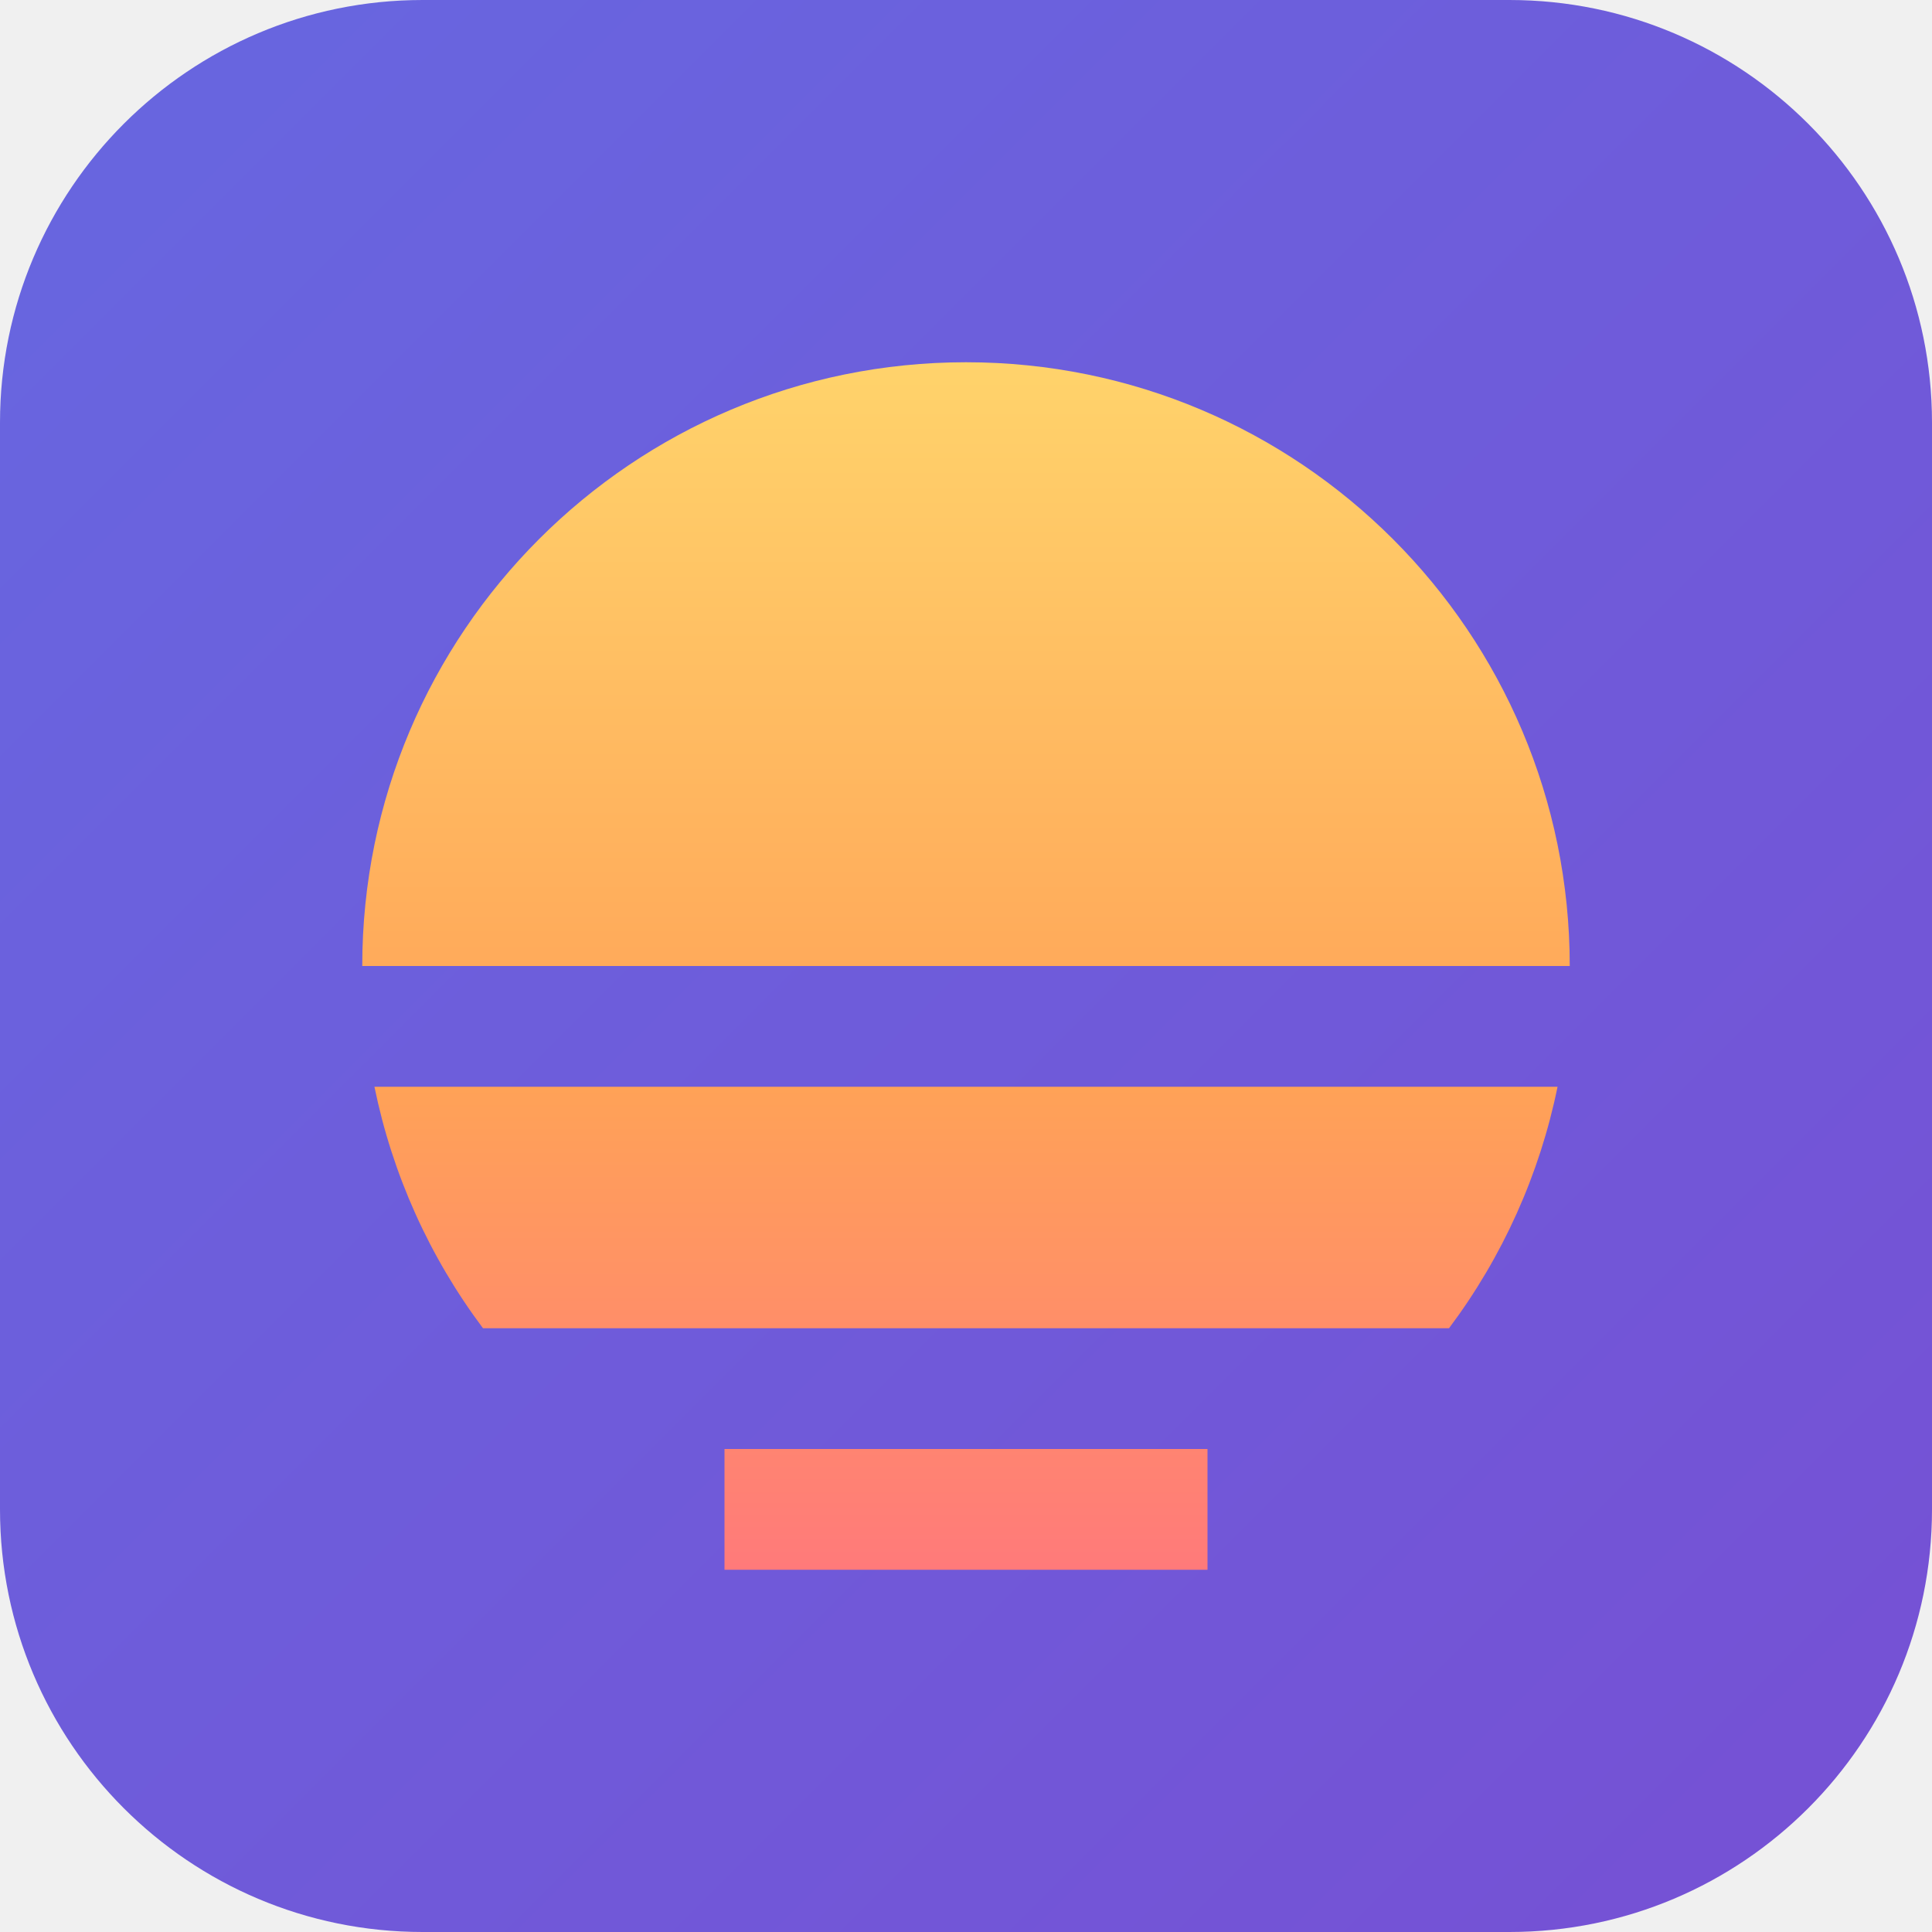
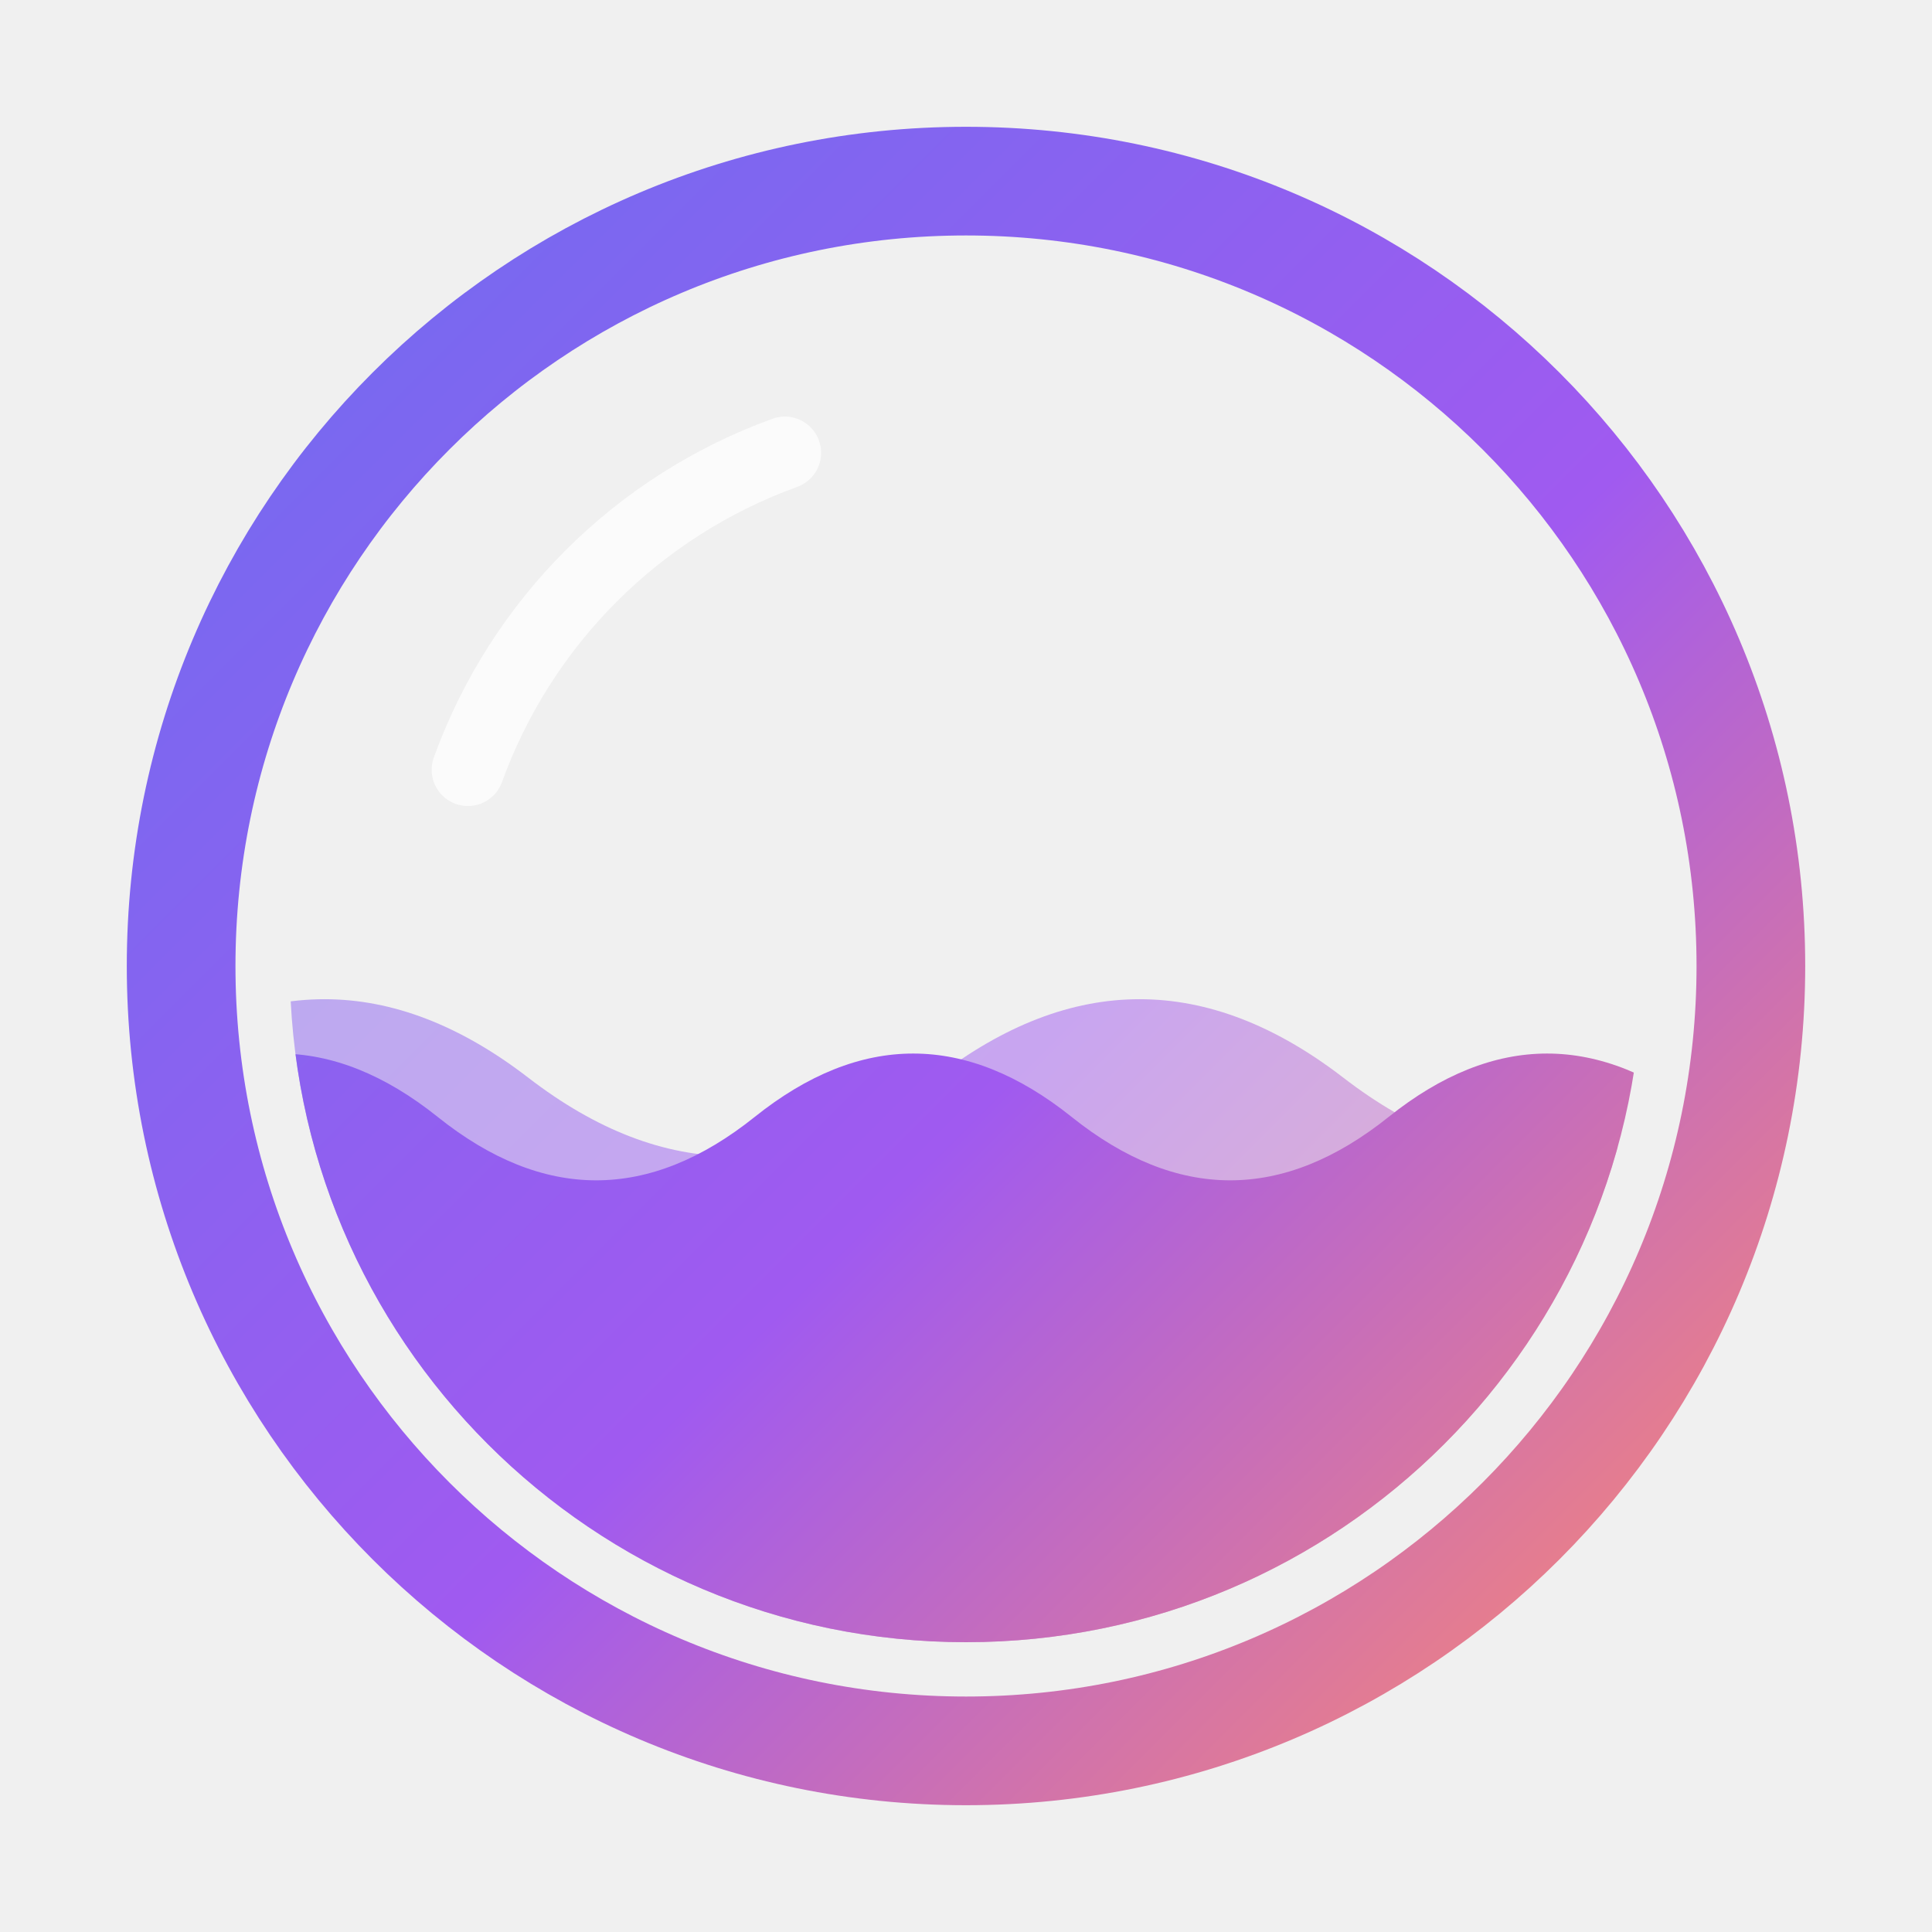
- <svg xmlns="http://www.w3.org/2000/svg" viewBox="0 0 64 64" width="64" height="64" role="img" aria-label="OpenDash">
+ <svg xmlns="http://www.w3.org/2000/svg" class="fo-orb fo-still" data-fo="classic" viewBox="0 0 64 64" width="64" height="64" role="img" aria-label="Freeflo" style="--fo-s:1">
  <defs>
-     <linearGradient id="od-favicon-tile" x1="0" y1="0" x2="64" y2="64" gradientUnits="userSpaceOnUse">
-       <stop offset="0" stop-color="#6767e0" />
-       <stop offset="1" stop-color="#7650d4" />
+     <linearGradient id="fo4r" x1="6" y1="6" x2="58" y2="58" gradientUnits="userSpaceOnUse">
+       <stop offset="0" stop-color="#6f6cf0" />
+       <stop offset=".55" stop-color="#a05af0" />
+       <stop offset="1" stop-color="#ff8a6b" />
    </linearGradient>
-     <linearGradient id="od-favicon-sun" x1="0" y1="12" x2="0" y2="52" gradientUnits="userSpaceOnUse">
-       <stop offset="0" stop-color="#ffd36b" />
-       <stop offset="0.6" stop-color="#ffa257" />
-       <stop offset="1" stop-color="#ff7a7a" />
-     </linearGradient>
+     <clipPath id="fo4c">
+       <circle cx="32" cy="32" r="22.4" />
+     </clipPath>
  </defs>
-   <rect width="64" height="64" rx="14" fill="url(#od-favicon-tile)" />
-   <path fill="url(#od-favicon-sun)" d="M12 32A20 20 0 0 1 52 32ZM12.404 36H51.596A20 20 0 0 1 48 44H16A20 20 0 0 1 12.404 36ZM24 48H40V52H24Z" />
+   <g class="a ">
+     <g clip-path="url(#fo4c)">
+       <g class="fo-rise">
+         <g class="fo-sl">
+           <path class="fo-w" style="--wl:27;--wd:6.2s" fill="url(#fo4r)" opacity="0.5" d="M-23 35.7q6.75 -5.2 13.5 0t13.5 0t13.5 0t13.5 0t13.5 0t13.5 0t13.5 0t13.5 0t13.5 0t13.5 0V72H-23Z" />
+           <path class="fo-w r" style="--wl:21;--wd:4.4s" fill="url(#fo4r)" d="M-17 37q5.25 -4.2 10.5 0t10.5 0t10.5 0t10.5 0t10.5 0t10.5 0t10.5 0t10.5 0t10.5 0t10.5 0t10.5 0V72H-17Z" />
+         </g>
+       </g>
+     </g>
+     <circle cx="32" cy="32" r="26" fill="none" stroke="url(#fo4r)" stroke-width="3.6" />
+     <path d="M15.5 25.5A17.5 17.5 0 0 1 26 15" fill="none" stroke="#fff" stroke-opacity=".75" stroke-width="2.4" stroke-linecap="round" />
+   </g>
</svg>
